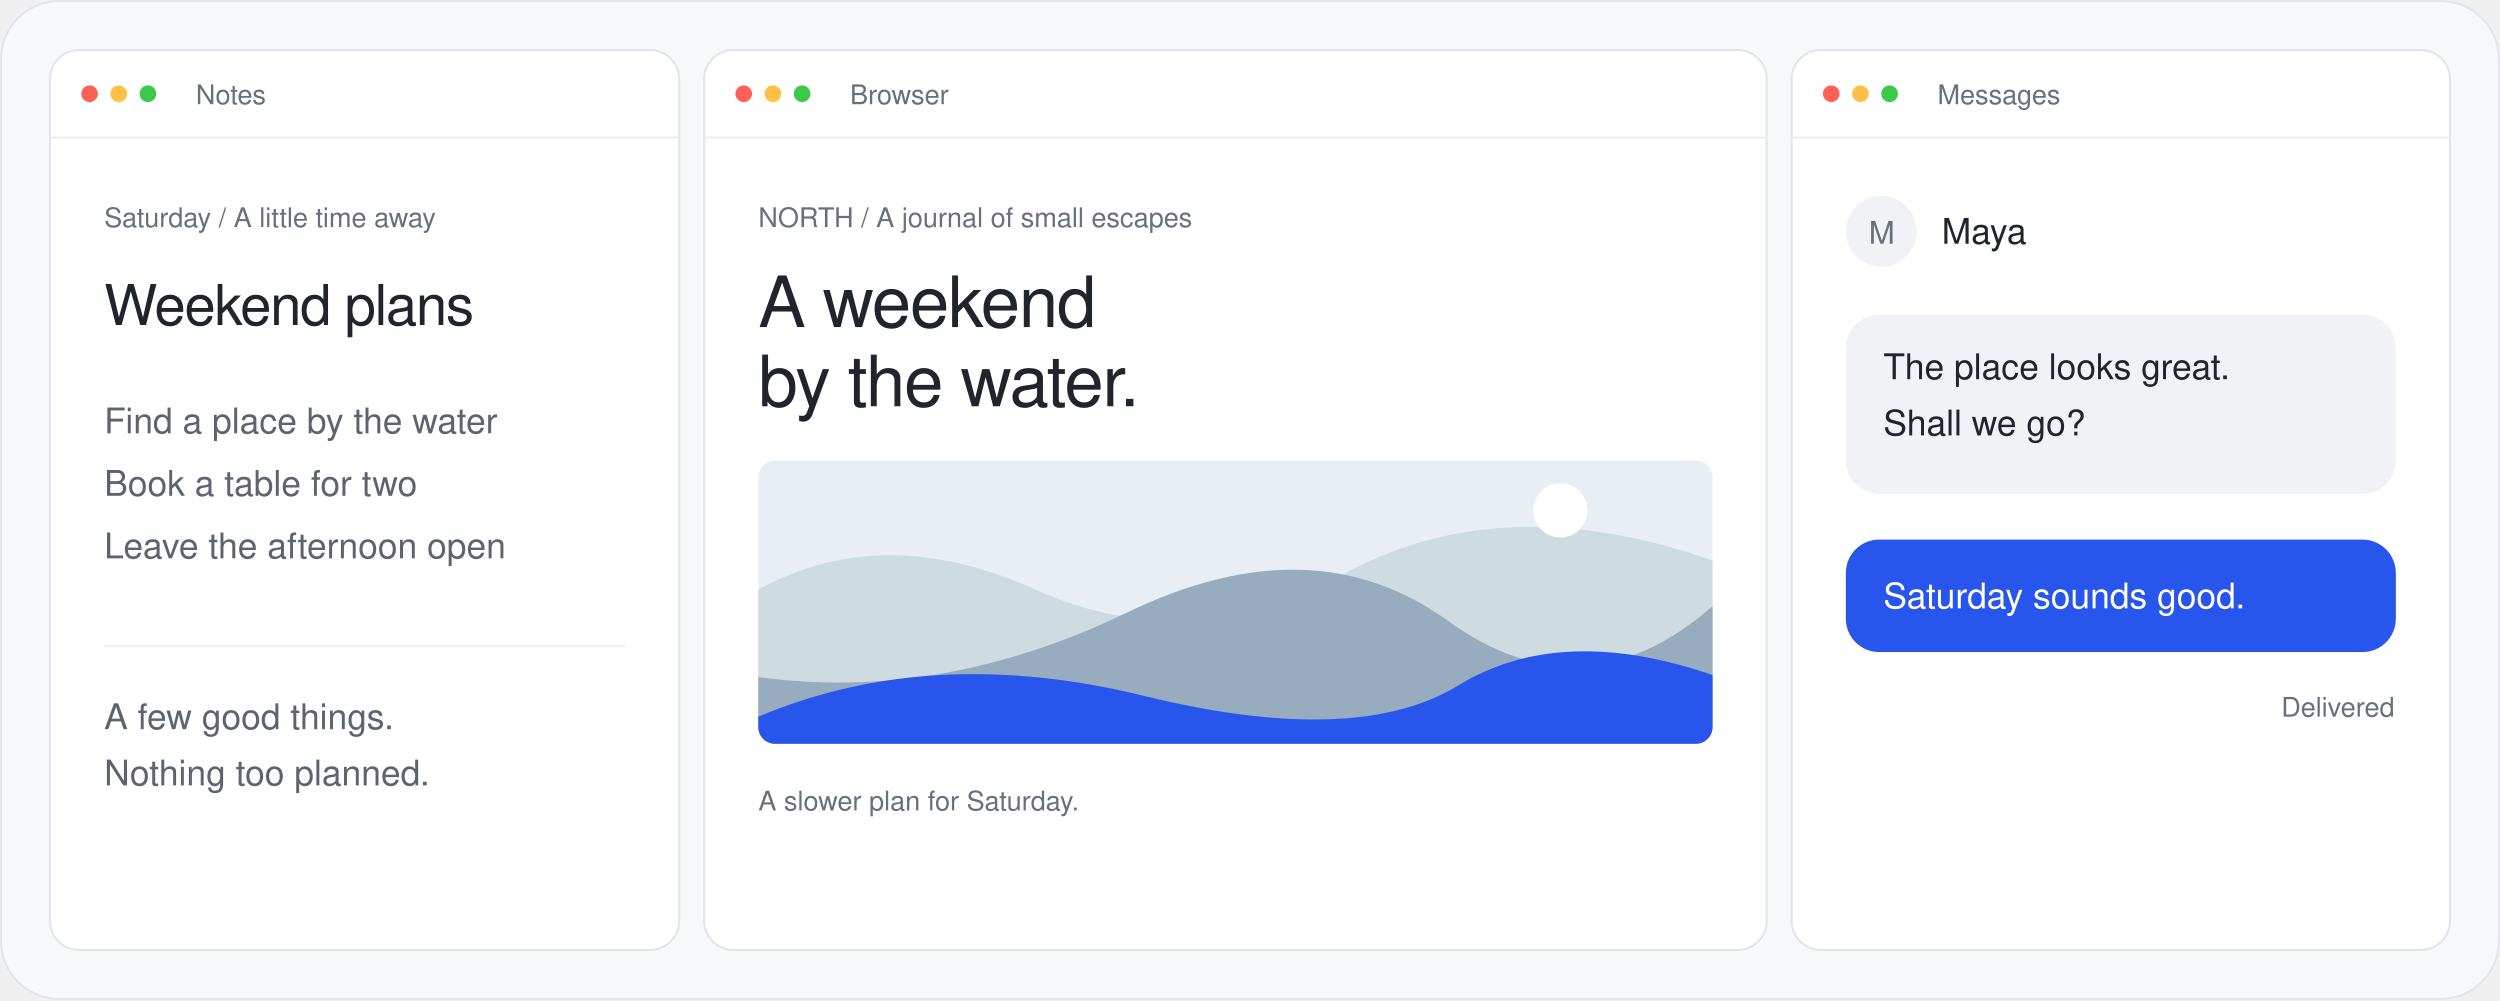
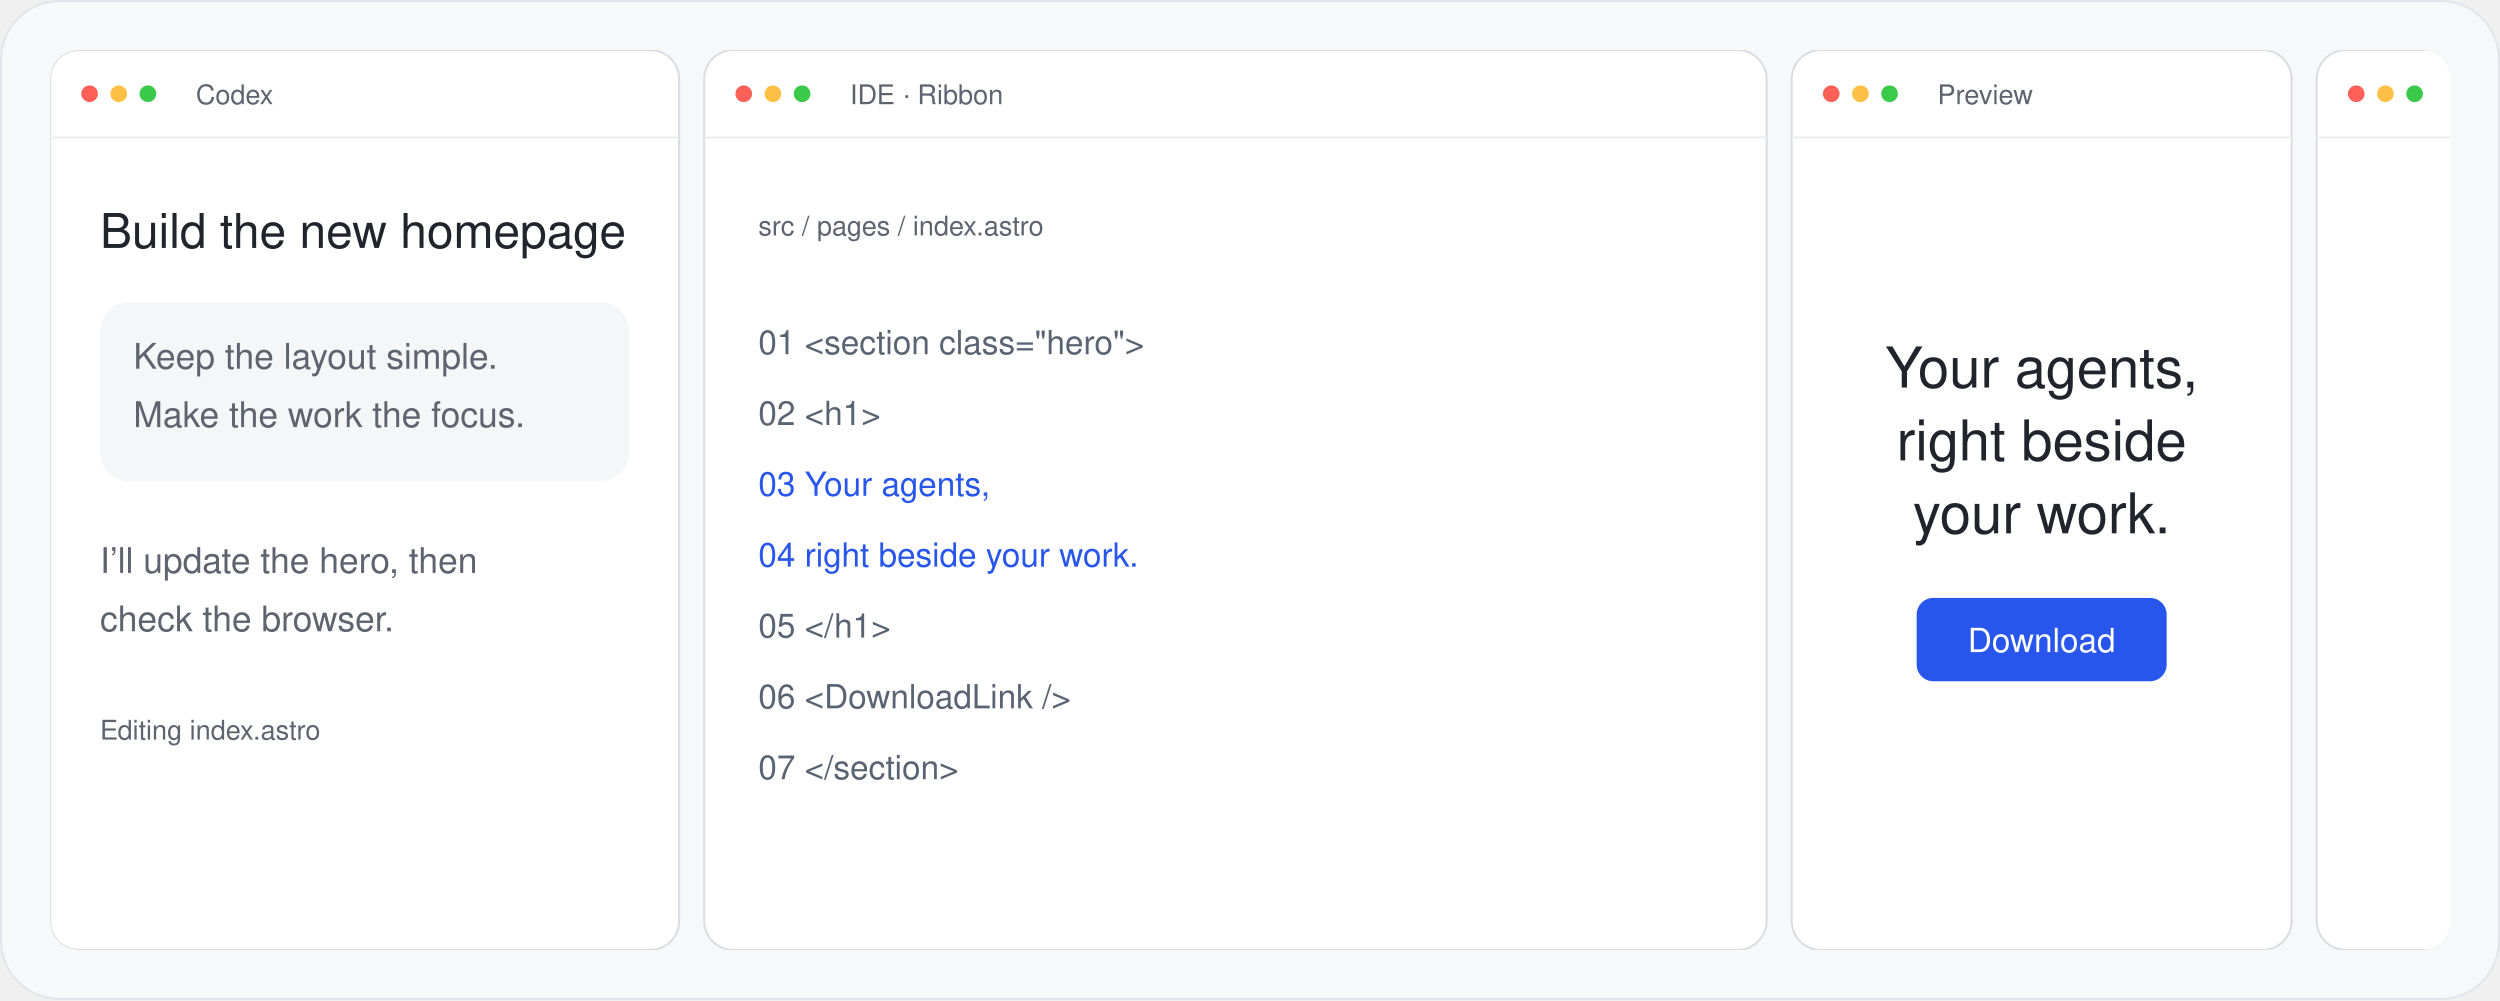
<svg xmlns="http://www.w3.org/2000/svg" width="1200" height="480" viewBox="0 0 1200 480" fill="none">
-   <style>text{font-family:-apple-system,BlinkMacSystemFont,Helvetica,Arial,sans-serif}.muted{fill:#68707c}.title{fill:#20242c;font-weight:500;letter-spacing:-.6px}.body{fill:#5d6470;font-size:17px}.small{fill:#68707c;font-size:13px}</style>
+   <defs>
+     <clipPath id="viewport">
+       <rect x="24" y="24" width="1152" height="432" rx="14" />
+     </clipPath>
+   </defs>
+   <style>text{font-family:-apple-system,BlinkMacSystemFont,Helvetica,Arial,sans-serif}.muted{fill:#5d6470;font-size:17px}.title{fill:#20242c;font-weight:500}.small{fill:#5d6470;font-size:13px}.code{fill:#596473;font-family:monospace;font-size:16px}</style>
  <rect x=".5" y=".5" width="1199" height="479" rx="28" fill="#f7f8fa" stroke="#e2e5eb" />
-   <g fill="white" stroke="#e2e5eb">
-     <rect x="24" y="24" width="302" height="432" rx="14" />
-     <rect x="338" y="24" width="510" height="432" rx="14" />
-     <rect x="860" y="24" width="316" height="432" rx="14" />
+   <g clip-path="url(#viewport)">
+     <g fill="white" stroke="#dcdde2">
+       <rect x="24" y="24" width="302" height="432" rx="14" />
+       <rect x="338" y="24" width="510" height="432" rx="14" />
+       <rect x="860" y="24" width="240" height="432" rx="14" />
+       <rect x="1112" y="24" width="302" height="432" rx="14" />
+     </g>
+     <g stroke="#eceef2">
+       <path d="M24 66H326M338 66H848M860 66H1100M1112 66H1414" />
+     </g>
+     <g fill="#ff6159">
+       <circle cx="43" cy="45" r="4" />
+       <circle cx="357" cy="45" r="4" />
+       <circle cx="879" cy="45" r="4" />
+       <circle cx="1131" cy="45" r="4" />
+     </g>
+     <g fill="#ffc045">
+       <circle cx="57" cy="45" r="4" />
+       <circle cx="371" cy="45" r="4" />
+       <circle cx="893" cy="45" r="4" />
+       <circle cx="1145" cy="45" r="4" />
+     </g>
+     <g fill="#3bc94a">
+       <circle cx="71" cy="45" r="4" />
+       <circle cx="385" cy="45" r="4" />
+       <circle cx="907" cy="45" r="4" />
+       <circle cx="1159" cy="45" r="4" />
+     </g>
+     <g class="small">
+       <text x="94" y="50">Codex</text>
+       <text x="408" y="50">IDE · Ribbon</text>
+       <text x="930" y="50">Preview</text>
+     </g>
+     <text class="title" x="48" y="119" font-size="23">Build the new homepage</text>
+     <rect x="48" y="145" width="254" height="86" rx="14" fill="#f5f6f8" />
+     <g class="muted">
+       <text x="64" y="177">Keep the layout simple.</text>
+       <text x="64" y="205">Make the work the focus.</text>
+       <text x="48" y="275">I’ll update the hero, then</text>
+       <text x="48" y="303">check the browser.</text>
+     </g>
+     <text class="small" x="48" y="355">Editing index.astro</text>
+     <text class="small" x="364" y="113">src / pages / index.astro</text>
+     <g class="code">
+       <text x="364" y="170">01  &lt;section class="hero"&gt;</text>
+       <text x="364" y="204">02    &lt;h1&gt;</text>
+       <text x="364" y="238" fill="#2856ed">03      Your agents,</text>
+       <text x="364" y="272" fill="#2856ed">04      right beside your work.</text>
+       <text x="364" y="306">05    &lt;/h1&gt;</text>
+       <text x="364" y="340">06    &lt;DownloadLink /&gt;</text>
+       <text x="364" y="374">07  &lt;/section&gt;</text>
+     </g>
+     <g class="title" font-size="27" text-anchor="middle">
+       <text x="980" y="186">Your agents,</text>
+       <text x="980" y="221">right beside</text>
+       <text x="980" y="256">your work.</text>
+     </g>
+     <rect x="920" y="287" width="120" height="40" rx="8" fill="#2856ed" />
+     <text x="980" y="313" text-anchor="middle" fill="white" font-size="16">Download</text>
  </g>
-   <g stroke="#eceef2">
-     <path d="M24 66H326M338 66H848M860 66H1176" />
-   </g>
-   <g fill="#ff6159">
-     <circle cx="43" cy="45" r="4" />
-     <circle cx="357" cy="45" r="4" />
-     <circle cx="879" cy="45" r="4" />
-   </g>
-   <g fill="#ffc045">
-     <circle cx="57" cy="45" r="4" />
-     <circle cx="371" cy="45" r="4" />
-     <circle cx="893" cy="45" r="4" />
-   </g>
-   <g fill="#3bc94a">
-     <circle cx="71" cy="45" r="4" />
-     <circle cx="385" cy="45" r="4" />
-     <circle cx="907" cy="45" r="4" />
-   </g>
-   <g class="small">
-     <text x="94" y="50">Notes</text>
-     <text x="408" y="50">Browser</text>
-     <text x="930" y="50">Messages</text>
-   </g>
-   <text class="small" x="50" y="109">Saturday / A little time away</text>
-   <text class="title" x="50" y="156" font-size="27">Weekend plans</text>
-   <g class="body">
-     <text x="50" y="208">Find a place by the water</text>
-     <text x="50" y="238">Book a table for two</text>
-     <text x="50" y="268">Leave the afternoon open</text>
-   </g>
-   <path d="M50 310H300" stroke="#eceef2" />
-   <g class="body">
-     <text x="50" y="350">A few good things.</text>
-     <text x="50" y="377">Nothing too planned.</text>
-   </g>
-   <text class="small" x="364" y="109">NORTH / A journal of small escapes</text>
-   <g class="title" font-size="34">
-     <text x="364" y="157">A weekend</text>
-     <text x="364" y="195">by the water.</text>
-   </g>
-   <svg x="364" y="221" width="458" height="136" viewBox="0 0 458 136">
-     <defs>
-       <clipPath id="sea">
-         <rect width="458" height="136" rx="8" />
-       </clipPath>
-     </defs>
-     <g clip-path="url(#sea)">
-       <rect width="458" height="136" fill="#e9eef5" />
-       <path d="M0 62Q60 29 133 62T282 54T458 48V136H0Z" fill="#cedce2" />
-       <path d="M0 104Q88 116 177 73T331 77T458 70V136H0Z" fill="#97acbe" />
-       <path d="M0 123Q83 88 185 113T336 108T458 103V136H0Z" fill="#2856ed" />
-       <circle cx="385" cy="24" r="13" fill="white" />
-     </g>
-   </svg>
-   <text class="small" x="364" y="389">A slower plan for Saturday.</text>
-   <circle cx="903" cy="111" r="17" fill="#f1f2f5" />
-   <text class="muted" x="897" y="117" font-size="15">M</text>
-   <text x="932" y="117" fill="#20242c" font-size="17" font-weight="500">Maya</text>
-   <rect x="886" y="151" width="264" height="86" rx="16" fill="#f1f2f5" />
-   <g fill="#20242c" font-size="17">
-     <text x="904" y="182">The place looks great.</text>
-     <text x="904" y="209">Shall we go?</text>
-   </g>
-   <rect x="886" y="259" width="264" height="54" rx="16" fill="#2856ed" />
-   <text x="904" y="292" fill="white" font-size="17">Saturday sounds good.</text>
-   <text class="small" x="1095" y="344">Delivered</text>
</svg>
